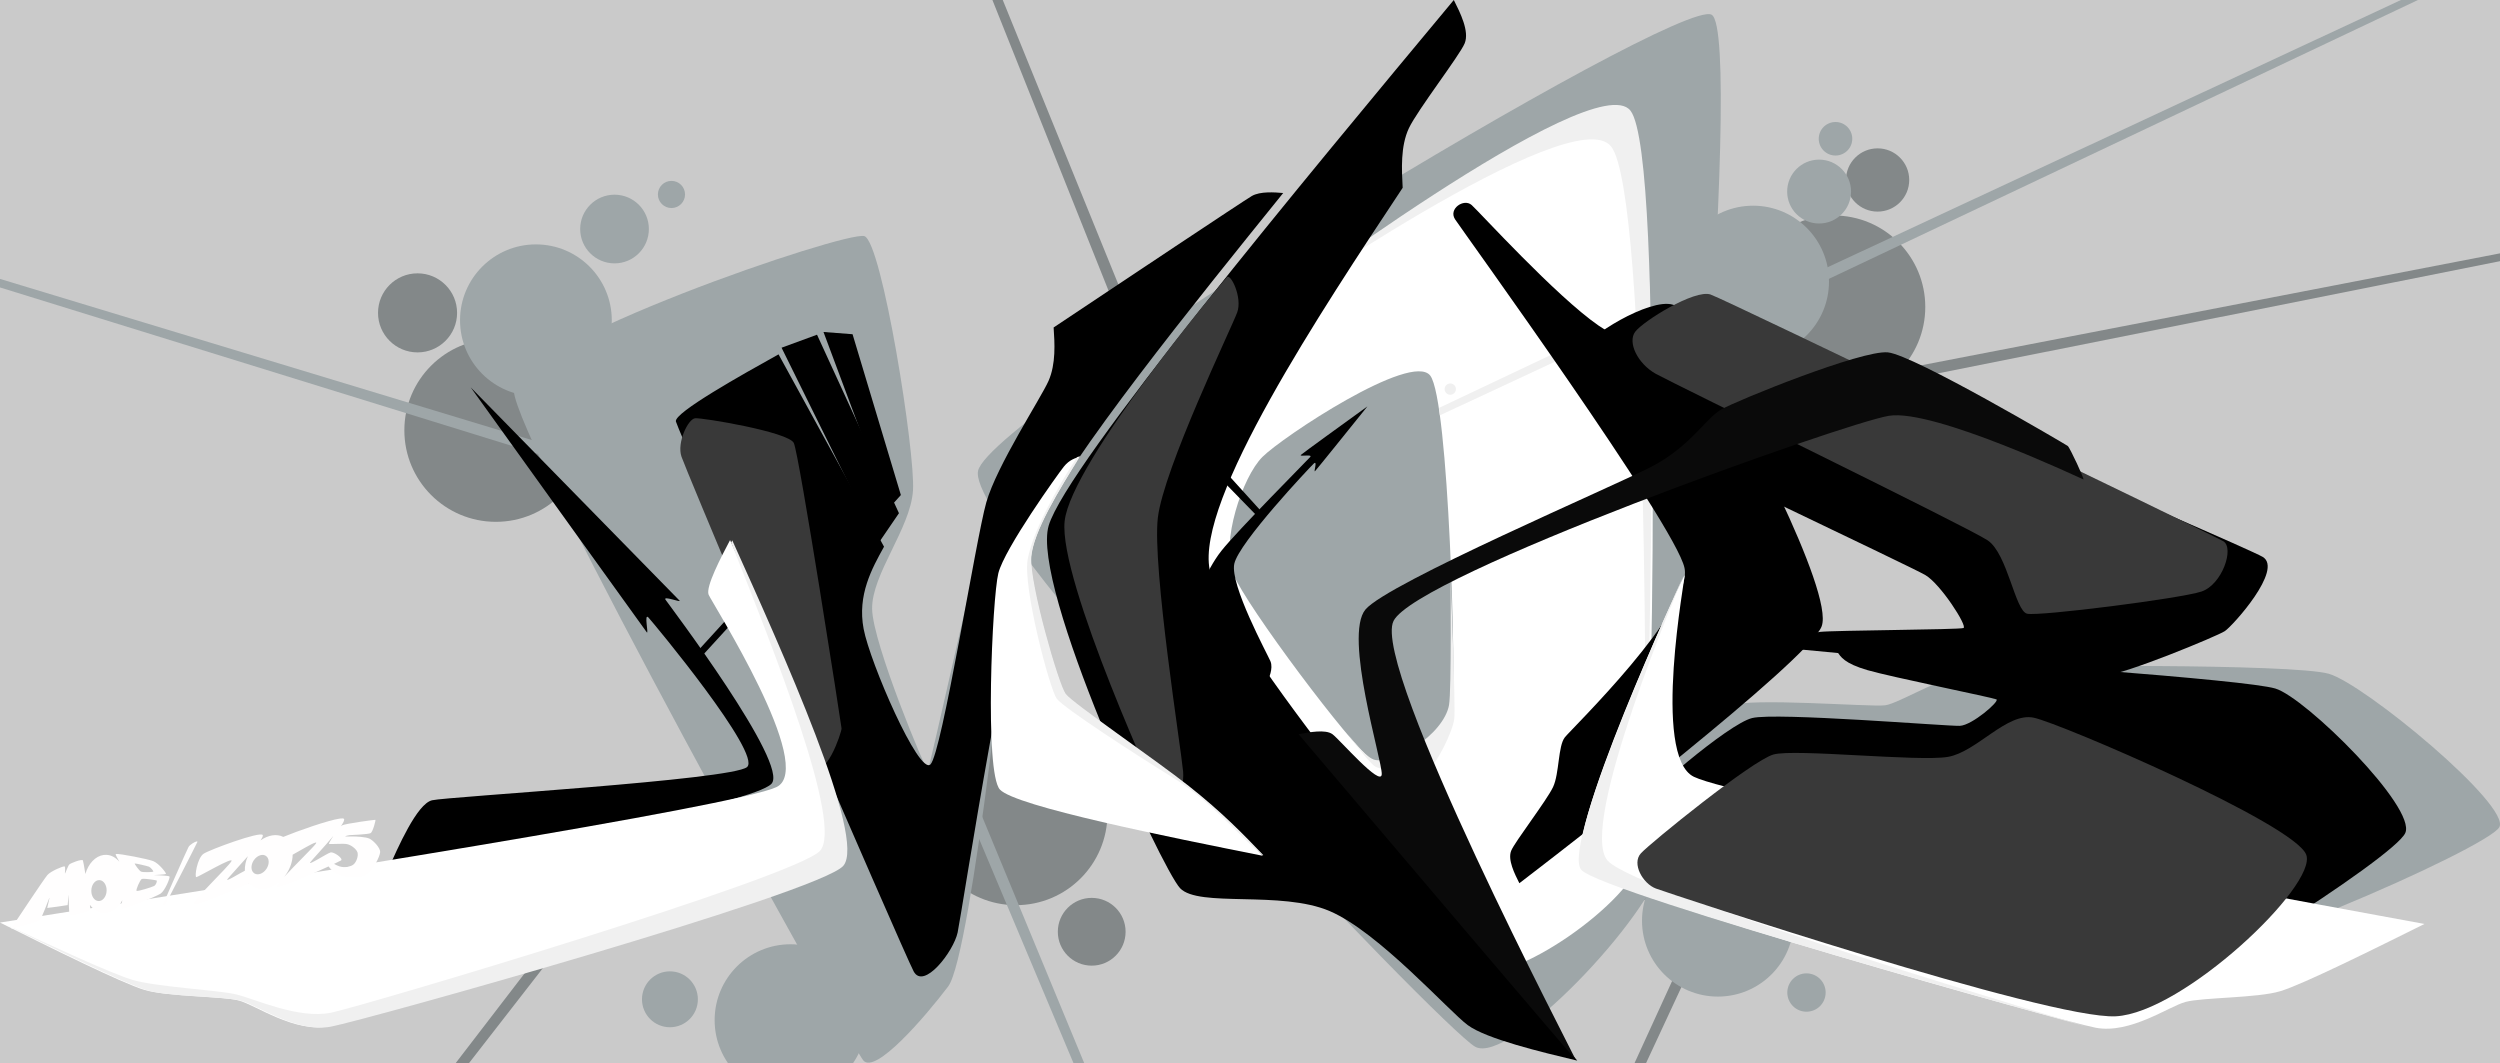
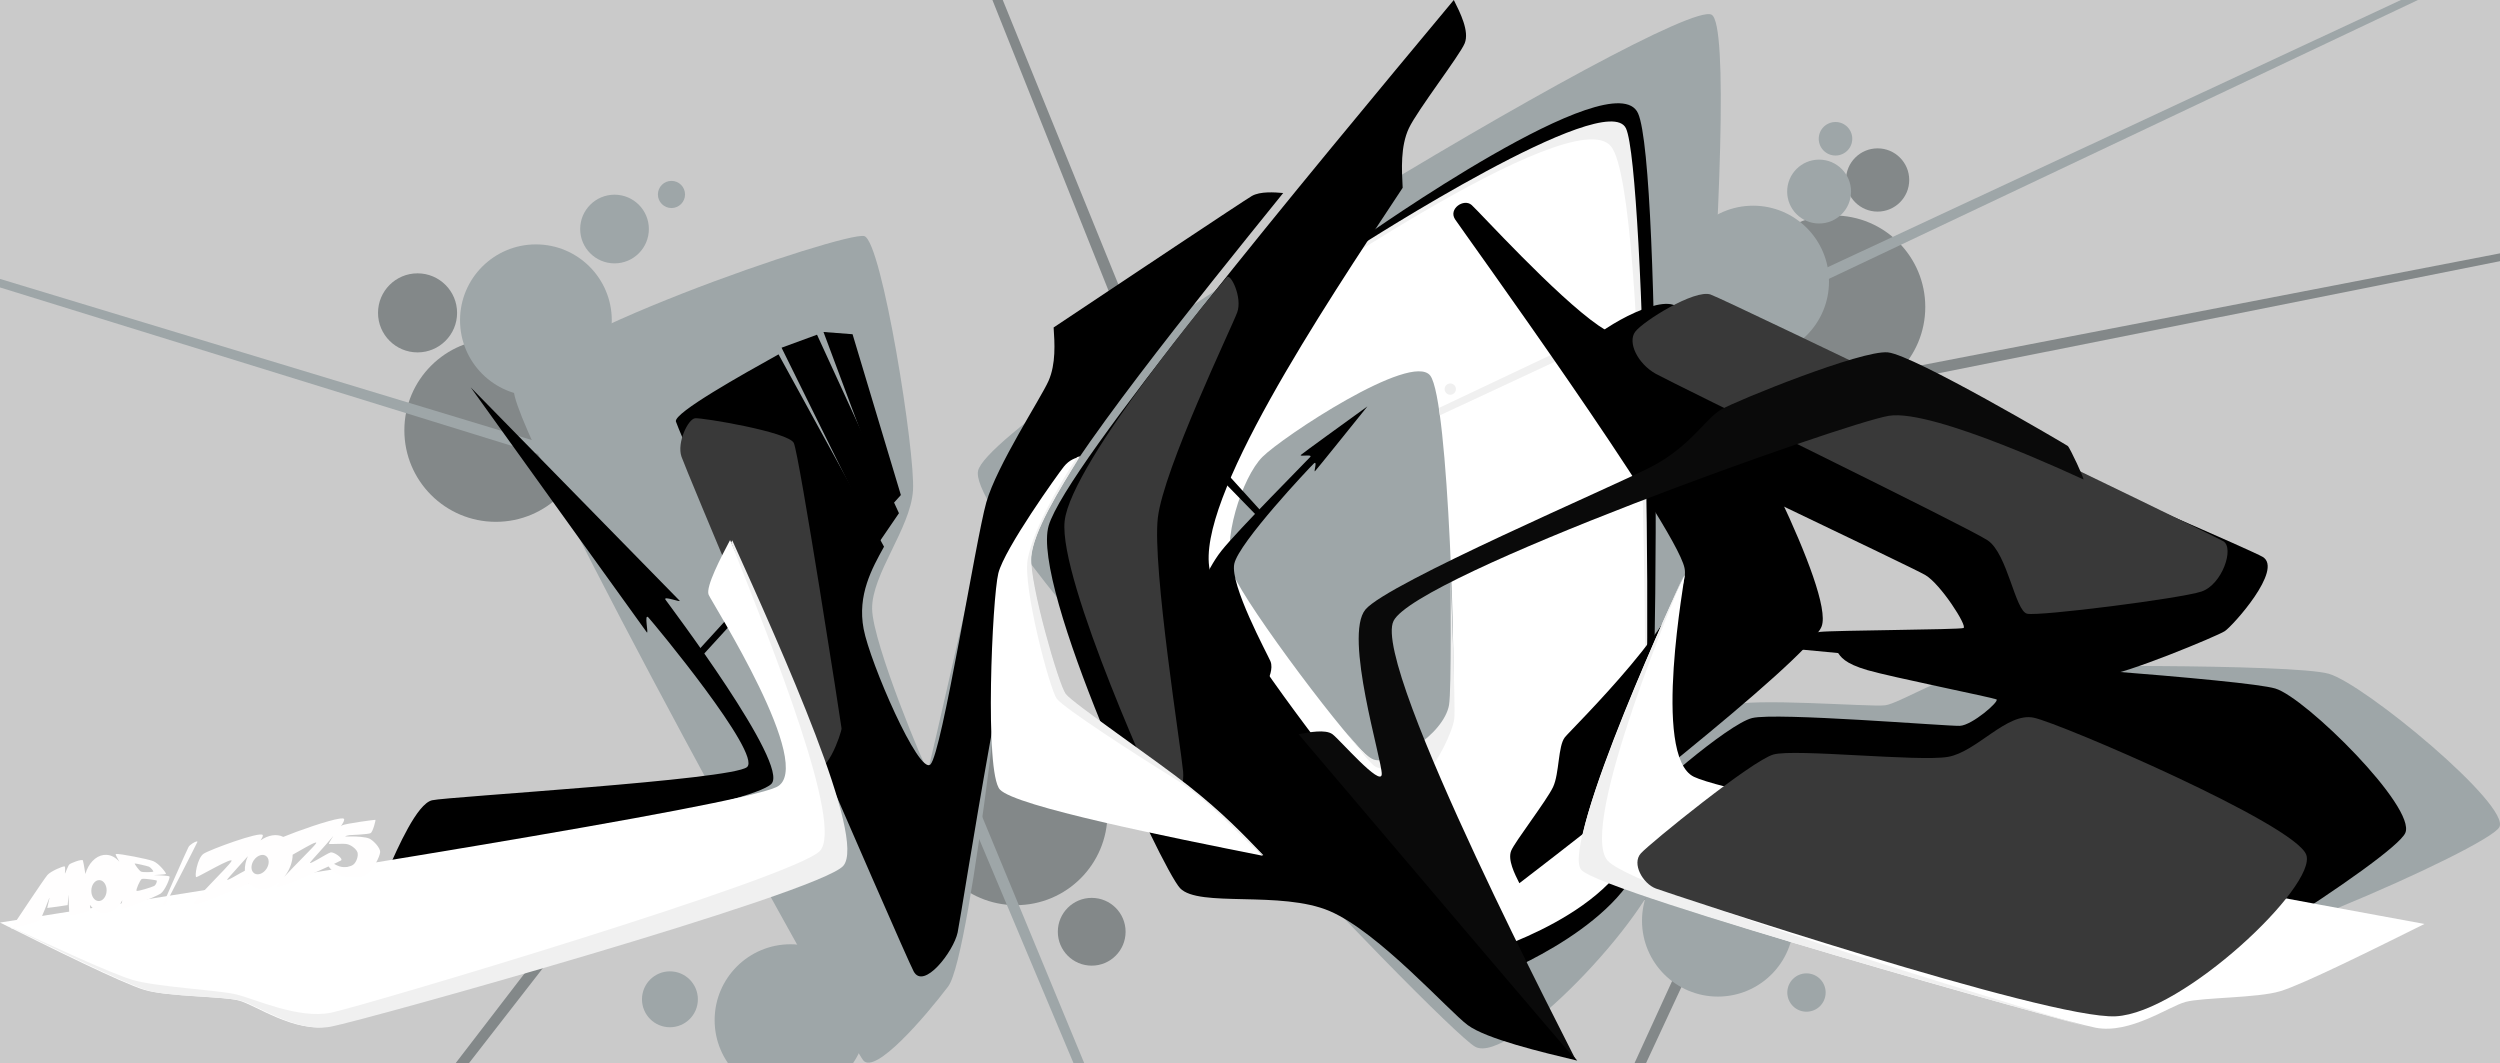
<svg xmlns="http://www.w3.org/2000/svg" width="1098.028" height="466.738" viewBox="0 0 290.52 123.491" version="1.1" id="svg1">
  <defs id="defs1">
    </defs>
  <g id="layer8" style="display:inline" transform="translate(-46.05112,-4.0053)" type="layer">
    <rect style="display:inline;fill:#cacaca;fill-opacity:1;stroke-width:0.383" id="rect58230" width="306.277" height="138.628" x="37.245" y="-3.214" />
  </g>
  <g id="U0_block" type="layer" style="display:inline">
    <path id="path46-3" style="font-variation-settings:normal;display:inline;vector-effect:none;fill:#838889;fill-opacity:1;stroke:none;stroke-width:0.265px;stroke-linecap:butt;stroke-linejoin:miter;stroke-miterlimit:4;stroke-dasharray:none;stroke-dashoffset:0;stroke-opacity:1;-inkscape-stroke:none;stop-color:#000000" d="m 175.033,-17.242 c 0.122,1.098 0.229,2.545 0.264,4.498 0.071,3.957 -0.059,9.363 -0.328,15.537 L 174.766,7.445 178.873,5.25 c 0.882,-0.471 1.867,-0.72 2.867,-0.727 3.431,0.004 6.152,2.728 6.152,6.156 -0.002,1.758 -0.753,3.429 -2.066,4.598 l -2.988,2.658 3.609,1.723 c 1.503,0.718 3.598,1.729 5.312,2.551 l 0.926,0.443 0.982,-0.293 c 1.146,-0.343 2.163,-0.602 2.832,-0.721 0.446,-0.079 0.771,-0.07 0.627,-0.084 -0.08,-0.008 0.225,0.067 0.381,0.121 0.313,0.108 0.748,0.282 1.256,0.504 1.524,0.667 3.695,1.767 5.969,2.982 2.842,1.52 5.869,3.226 8.193,4.562 0.016,0.009 2.807,1.636 3.43,1.996 0.01,0.02 0.021,0.039 0.031,0.061 0.022,0.042 0.043,0.087 0.066,0.133 0.025,0.051 0.051,0.104 0.078,0.158 0.268,0.544 0.59,1.239 0.807,1.74 l 0.391,0.906 0.889,0.432 c 4.517,2.188 8.787,4.255 11.631,5.645 l 0.051,0.025 0.053,0.021 c 2.583,1.127 4.827,2.114 6.482,2.854 0.001,4.6e-4 0.943,0.435 1.756,0.809 -0.005,0.01 -0.009,0.018 -0.014,0.027 -0.054,0.107 -0.114,0.222 -0.18,0.34 -0.496,0.888 -1.321,1.995 -2.057,2.859 -7.2e-4,8.44e-4 -1.249,1.358 -1.248,1.357 5.1e-4,-3.39e-4 -1.827,0.816 -1.828,0.816 -0.76,0.324 -1.672,0.701 -2.643,1.09 -1.618,0.648 -3.405,1.329 -4.936,1.859 l 0.861,5.166 c 5.745,0.016 11.707,0.11 15.973,0.312 1.706,0.081 3.146,0.181 4.143,0.291 0.664,0.074 1.167,0.172 1.23,0.189 0.067,0.019 0.734,0.296 1.527,0.764 1.19,0.701 2.8,1.809 4.518,3.107 4.294,3.246 9.396,7.865 11.287,10.34 0.026,0.034 0.047,0.064 0.072,0.098 -1.206,0.746 -3.324,1.92 -6.246,3.312 -2.998,1.429 -6.608,3.029 -10.379,4.586 l -8.32,3.436 8.854,1.631 c 0.703,0.13 1.402,0.259 2.133,0.395 -1.408,0.684 -2.841,1.413 -4.098,1.998 -2.316,1.078 -4.344,1.928 -5.023,2.133 -0.738,0.223 -3.02,0.474 -5.168,0.617 -1.745,0.116 -4.354,0.228 -5.742,0.6 -1.085,0.29 -2.813,1.203 -3.797,1.658 -0.983,0.456 -2.015,0.877 -2.971,1.123 -0.955,0.246 -1.806,0.309 -2.488,0.18 -0.202,-0.038 -1.561,-0.365 -3.217,-0.799 l -0.014,0.053 c -1.678,-0.464 -4.026,-1.117 -7.137,-1.99 -4.959,-1.372 -11.168,-3.143 -17.449,-4.988 -0.633,-0.184 -1.219,-0.354 -1.836,-0.535 -0.274,-0.081 -0.543,-0.163 -0.844,-0.252 -1.581,-0.464 -3.119,-0.927 -4.693,-1.396 l -2.562,-0.764 -0.748,2.566 c -0.769,2.641 -3.162,4.437 -5.912,4.438 -3.434,1.41e-4 -6.162,-2.727 -6.162,-6.152 0.002,-0.622 0.098,-1.24 0.285,-1.832 l -4.779,-2.217 c -2.41,3.814 -6.762,8.78 -10.652,12.201 l -1.543,1.357 0.926,1.834 c 0.014,0.028 0.305,0.604 0.42,0.832 -0.842,-0.234 -1.715,-0.462 -2.475,-0.709 l -1.07,-0.348 -0.994,0.527 c -0.52,0.276 -0.889,0.394 -1.115,0.453 -0.315,-0.272 -0.945,-0.812 -0.945,-0.812 -0.515,-0.469 -1.148,-1.066 -1.877,-1.768 -2.732,-2.631 -6.796,-6.742 -11.396,-11.531 l -0.246,-0.256 -0.303,-0.182 c -0.657,-0.394 -1.4,-0.807 -2.131,-1.119 -1.41,-0.603 -2.96,-0.959 -4.441,-1.176 -3.386,-0.495 -7.493,-0.377 -9.83,-0.545 -0.831,-0.06 -1.517,-0.16 -1.93,-0.27 -0.184,-0.049 -0.288,-0.094 -0.348,-0.121 -0.067,-0.109 -0.463,-0.748 -0.463,-0.748 -0.228,-0.392 -0.502,-0.889 -0.809,-1.469 -0.512,-0.965 -1.114,-2.161 -1.771,-3.518 l -0.566,-1.166 -1.266,-0.271 c -4.982,-1.072 -9.798,-2.201 -12.965,-3.156 -1.056,-0.319 -1.928,-0.62 -2.512,-0.863 -0.158,-0.066 -0.258,-0.115 -0.367,-0.168 -0.006,-0.027 -0.013,-0.053 -0.02,-0.082 -0.147,-0.684 -0.291,-1.972 -0.373,-3.49 l -5.287,-0.188 c -0.79,6.305 -1.688,12.82 -2.562,17.951 -0.525,3.079 -1.049,5.674 -1.5,7.33 -2.93e-4,0.001 -0.5,1.553 -0.5,1.553 -1.321,1.74 -3.411,4.252 -5.191,5.988 -0.557,0.543 -0.913,0.778 -1.338,1.107 l -2.008,-3.314 -2.129,4.408 c -1.029,2.131 -3.173,3.479 -5.535,3.482 -3.434,1.4e-4 -6.16,-2.727 -6.16,-6.162 5.8e-5,-3.435 2.726,-6.16 6.154,-6.16 0.183,4.7e-4 0.361,0.008 0.537,0.023 l 5,0.451 -2.441,-4.387 C 72.029,84.769 70.951,82.81 69.91,80.924 l -1.084,-1.965 -2.117,0.74 c -9.294,3.251 -24.706,7.808 -36.164,11.041 -7.639,2.155 -13.967,3.804 -14.582,3.92 -0.443,0.084 -0.961,0.088 -1.551,0.006 l -0.035,-0.006 -0.037,-0.004 C 12.919,94.5 11.137,93.755 9.555,92.996 8.632,92.553 7.488,91.944 6.447,91.666 6.07,91.565 5.597,91.489 5.258,91.441 l -0.021,-0.002 -0.021,-0.004 c -2.039,-0.251 -5.386,-0.366 -7.5,-0.617 l -0.01,-0.002 -0.01,-0.002 C -3.261,90.708 -4.094,90.561 -4.463,90.449 -5.142,90.244 -7.171,89.394 -9.486,88.316 -10.65,87.775 -11.983,87.096 -13.281,86.467 -1.496,84.602 11.324,82.577 24.062,80.48 l 1.406,-0.232 0.584,-1.301 c 0.624,-1.389 1.371,-2.956 2.061,-4.1 0.345,-0.572 0.682,-1.036 0.898,-1.275 0.017,-0.019 0.033,-0.035 0.049,-0.051 0.379,-0.036 2.262,-0.215 2.264,-0.215 6.124,-0.517 21.073,-1.543 28.904,-2.557 l 3.836,-0.498 -1.842,-3.4 C 57.087,57.364 51.877,47.562 47.762,39.432 l -0.092,-0.184 -0.121,-0.168 c -2.067,-2.875 -3.871,-5.385 -5.75,-7.998 l 1.398,-0.969 c -1.03,-2.208 -1.836,-4.059 -2.318,-5.334 -0.321,-0.85 -0.486,-1.522 -0.484,-1.51 l -0.23,-1.695 -1.641,-0.49 c -2.622,-0.782 -4.399,-3.166 -4.4,-5.9 6e-5,-3.435 2.726,-6.162 6.16,-6.162 3.421,6.1e-5 6.138,2.709 6.158,6.125 -0.004,0.049 -0.006,0.09 -0.012,0.154 l -0.42,4.561 4.166,-1.9 c 5.669,-2.585 12.634,-5.212 18.291,-7.115 2.829,-0.952 5.338,-1.724 7.168,-2.219 0.576,-0.156 0.933,-0.23 1.354,-0.326 0.264,0.722 0.563,1.549 0.91,2.957 0.677,2.746 1.387,6.402 1.988,10.025 0.601,3.624 1.095,7.234 1.361,9.902 0.177,1.779 0.231,3.236 0.205,3.623 -0.074,1.089 -0.696,2.775 -1.564,4.609 -0.814,1.72 -1.98,3.941 -2.617,5.936 -0.335,1.047 -0.588,2.202 -0.574,3.389 0.05,4.244 5.031,16.251 6.215,18.879 l 0.209,0.463 0.367,0.355 c 0.359,0.347 1.461,1.365 3.033,1.037 l 1.578,-0.328 0.438,-1.551 c 0.377,-1.338 2.726,-11.713 4.115,-17.754 l 0.014,-0.055 0.01,-0.057 c 0.93,-5.003 1.733,-9.114 2.195,-11.121 l 0.344,5.1 c 0.064,0.953 0.253,2.121 0.486,3.303 0.429,2.168 2.622,11.335 4.031,13.193 0.71,0.936 3.518,2.937 4.559,3.697 l 7.537,5.504 -3.51,-8.646 C 106.309,55.811 104.488,50.737 103.396,46.656 l -0.145,-0.539 -0.348,-0.436 c -1.055,-1.318 -2.017,-2.556 -2.922,-3.752 l -4.465,-5.895 0.094,-0.299 -0.535,-0.99 c -0.352,-0.651 -0.576,-1.172 -0.689,-1.504 0.168,-0.212 0.406,-0.49 0.768,-0.85 0.815,-0.811 2.053,-1.885 3.564,-3.098 l 0.391,-0.314 0.25,-0.436 c 0.94,-1.636 2.485,-4.252 2.922,-5.244 0.894,-2.029 0.916,-4.154 0.848,-5.883 4.495,-2.996 10.304,-6.865 14.906,-9.918 -1.17,1.465 -2.22,2.752 -3.402,4.25 l 3.537,3.867 c 0.846,-0.553 1.668,-1.092 2.523,-1.645 l 0.365,-0.236 0.27,-0.338 c 6.056,-7.599 12.563,-15.508 18.805,-23.047 -0.296,0.48 -0.618,0.984 -0.805,1.381 -1.049,2.231 -1.099,4.723 -1.043,6.6 l 0.135,4.527 3.885,-2.326 C 156.507,-7.974 169.94,-15.308 175.033,-17.242 Z m 4.797,48.504 3.102,6.701 c 1.639,3.543 3.095,7.101 3.789,9.547 0.231,0.815 0.374,1.505 0.426,1.959 0.022,0.19 0.021,0.305 0.019,0.389 -0.021,0.039 0.02,-0.042 -0.043,0.047 l -0.541,0.762 -0.051,-0.006 -0.924,0.943 c -1.531,1.562 -3.903,3.707 -6.654,6.064 l -6.24,5.348 8.189,-0.686 c 1.556,-0.13 4.297,-0.104 7.01,-0.016 1.943,0.063 8.353,0.399 9.518,0.244 1.469,-0.195 4.857,-1.958 6.197,-2.555 l 7.418,-3.301 -7.936,-1.721 c -2.122,-0.46 -3.531,-0.801 -5.02,-1.154 3.012,-0.05 6.392,-0.101 7.697,-0.176 0.109,-0.006 0.847,-0.031 1.367,-0.236 0.816,-0.322 1.313,-0.951 1.549,-1.57 0.459,-1.204 -0.084,-2.34 -0.191,-2.584 -0.703,-1.605 -3.273,-5.523 -5.453,-6.781 -1.175,-0.678 -11.728,-5.707 -16.568,-8.027 z m 36.359,0.148 c 0.007,0.013 0.017,0.027 0.025,0.043 0.01,0.018 0.018,0.036 0.029,0.057 -0.059,-0.081 -0.071,-0.13 -0.055,-0.1 z m -28.256,61.467 c 0.021,2e-6 0.043,0.002 0.066,0.006 0.028,0.005 0.029,0.005 0.057,0.014 0.017,0.005 0.032,0.011 0.047,0.018 0.014,0.006 0.028,0.012 0.041,0.02 0.011,0.006 0.021,0.012 0.031,0.02 0.009,0.006 0.019,0.012 0.027,0.02 0.008,0.006 0.016,0.015 0.023,0.021 0.066,0.062 0.116,0.153 0.131,0.252 0.003,0.021 0.004,0.04 0.004,0.059 -2e-5,0.134 -0.011,0.165 -0.098,0.271 -0.006,0.008 -0.013,0.016 -0.019,0.023 -0.008,0.008 -0.015,0.016 -0.023,0.023 -0.009,0.008 -0.019,0.016 -0.029,0.023 -0.011,0.008 -0.023,0.016 -0.035,0.023 -0.014,0.008 -0.028,0.016 -0.043,0.023 -0.017,0.008 -0.035,0.016 -0.053,0.021 -0.03,0.009 -0.03,0.009 -0.061,0.014 -0.023,0.004 -0.046,0.006 -0.066,0.006 -0.018,2e-6 -0.038,-8.89e-4 -0.059,-0.004 -0.028,-0.004 -0.029,-0.006 -0.057,-0.014 -0.025,-0.007 -0.025,-0.006 -0.049,-0.016 -0.014,-0.006 -0.028,-0.013 -0.041,-0.02 -0.012,-0.006 -0.022,-0.012 -0.033,-0.02 -0.01,-0.006 -0.018,-0.014 -0.027,-0.021 -0.008,-0.006 -0.016,-0.013 -0.023,-0.02 -0.068,-0.062 -0.119,-0.151 -0.135,-0.25 -0.004,-0.023 -0.006,-0.046 -0.006,-0.066 -1e-5,-0.02 0.002,-0.042 0.006,-0.064 0.005,-0.031 0.004,-0.032 0.014,-0.062 0.006,-0.018 0.014,-0.036 0.021,-0.053 0.007,-0.015 0.015,-0.029 0.023,-0.043 0.007,-0.012 0.015,-0.024 0.023,-0.035 0.008,-0.01 0.015,-0.02 0.023,-0.029 0.008,-0.008 0.015,-0.016 0.023,-0.023 0.007,-0.007 0.015,-0.013 0.023,-0.02 0.107,-0.087 0.138,-0.098 0.271,-0.098 z M 55.857,93.5 c 0.359,6e-6 0.592,0.233 0.592,0.592 -7e-6,0.359 -0.233,0.592 -0.592,0.592 -0.359,-5e-6 -0.592,-0.233 -0.592,-0.592 6e-6,-0.359 0.233,-0.592 0.592,-0.592 z m 164.699,0.961 c 0.161,0.011 0.166,0.069 0.178,0.098 -0.087,-0.026 -0.173,-0.052 -0.273,-0.082 0.025,-8.12e-4 0.075,-0.017 0.096,-0.016 z" transform="translate(21.5325,22.46062)" />
    <path style="font-variation-settings:normal;display:inline;vector-effect:none;fill:#838889;fill-opacity:1;stroke:none;stroke-width:0.265px;stroke-linecap:butt;stroke-linejoin:miter;stroke-miterlimit:4;stroke-dasharray:none;stroke-dashoffset:0;stroke-opacity:1;-inkscape-stroke:none;stop-color:#000000" d="m 67.777,105.429 -1.877,1.256 -122.978,160.105 0.132,0.068 125.117,-160.893 z" id="path58-8-1-5" />
    <path style="font-variation-settings:normal;display:inline;vector-effect:none;fill:#838889;fill-opacity:1;stroke:none;stroke-width:0.265px;stroke-linecap:butt;stroke-linejoin:miter;stroke-miterlimit:4;stroke-dasharray:none;stroke-dashoffset:0;stroke-opacity:1;-inkscape-stroke:none;stop-color:#000000" d="m 213.134,45.06 2.239,0.291 L 413.352,5.831 413.296,5.693 213.189,44.398 Z" id="path58-8-1-5-7" />
    <path style="font-variation-settings:normal;display:inline;vector-effect:none;fill:#838889;fill-opacity:1;stroke:none;stroke-width:0.265px;stroke-linecap:butt;stroke-linejoin:miter;stroke-miterlimit:4;stroke-dasharray:none;stroke-dashoffset:0;stroke-opacity:1;-inkscape-stroke:none;stop-color:#000000" d="m 200.846,101.474 -1.548,1.644 -84.062,183.55 0.144,0.036 85.97,-184.797 z" id="path58-8-1-5-7-0" />
    <path style="font-variation-settings:normal;display:inline;vector-effect:none;fill:#838889;fill-opacity:1;stroke:none;stroke-width:0.265px;stroke-linecap:butt;stroke-linejoin:miter;stroke-miterlimit:4;stroke-dasharray:none;stroke-dashoffset:0;stroke-opacity:1;-inkscape-stroke:none;stop-color:#000000" d="m 131.346,38.378 -0.135,-2.254 -76.011,-187.028 -0.125,0.08 75.611,189.272 z" id="path58-8-1-5-7-0-8" />
    <circle style="fill:#838889;fill-opacity:1;stroke-width:0.265;stroke-dasharray:0.794, 0.794" id="path54" cx="57.622" cy="50.009" r="10.632" />
    <circle style="display:inline;fill:#838889;fill-opacity:1;stroke-width:0.265;stroke-dasharray:0.794, 0.794" id="path54-0" cx="213.101" cy="35.672" r="10.632" />
    <circle style="display:inline;fill:#838889;fill-opacity:1;stroke-width:0.265;stroke-dasharray:0.794, 0.794" id="path54-0-9" cx="118.062" cy="94.556" r="10.632" />
    <circle style="display:inline;fill:#838889;fill-opacity:1;stroke-width:0.098;stroke-dasharray:0.294, 0.294" id="path54-0-9-8" cx="126.865" cy="108.278" r="3.938" />
    <circle style="display:inline;fill:#838889;fill-opacity:1;stroke-width:0.091;stroke-dasharray:0.274, 0.274" id="path54-0-2" cx="218.192" cy="20.915" r="3.675" />
    <circle style="display:inline;fill:#838889;fill-opacity:1;stroke-width:0.114;stroke-dasharray:0.343, 0.343" id="path54-1" cx="48.523" cy="36.358" r="4.594" />
  </g>
  <g id="U1_block" type="layer" transform="translate(-46.05112,-4.0053)" style="display:inline">
    <path style="font-variation-settings:normal;opacity:1;vector-effect:none;fill:#9ea6a8;fill-opacity:1;stroke:none;stroke-width:0.265px;stroke-linecap:butt;stroke-linejoin:miter;stroke-miterlimit:4;stroke-dasharray:none;stroke-dashoffset:0;stroke-opacity:1;-inkscape-stroke:none;stop-color:#000000;stop-opacity:1" d="m 149.898,126.861 c -1.379,-1.665 -40.66,-72.382 -40.609,-77.86 0.051,-5.477 38.697,-18.611 40.74,-17.925 2.043,0.686 5.943,25.197 5.645,29.581 -0.297,4.384 -4.796,9.702 -4.749,13.722 0.047,4.02 6.31,18.946 6.474,18.81 0.163,-0.136 6.516,-28.798 7.271,-30.902 0.755,-2.105 2.82,1.886 2.672,5.072 -0.147,3.186 -4.813,47.268 -7.586,50.919 -2.773,3.651 -8.479,10.247 -9.859,8.582 z" id="path46" transform="translate(-3.526875,0.3712495)" />
    <path style="font-variation-settings:normal;opacity:1;vector-effect:none;fill:#9ea6a8;fill-opacity:1;stroke:none;stroke-width:0.265px;stroke-linecap:butt;stroke-linejoin:miter;stroke-miterlimit:4;stroke-dasharray:none;stroke-dashoffset:0;stroke-opacity:1;-inkscape-stroke:none;stop-color:#000000;stop-opacity:1" d="m 159.711,58.713 c 1.55,-6.775 81.379,-55.183 85.247,-52.995 3.868,2.188 -3.941,91.238 -5.504,98.072 -1.564,6.835 -18.053,24.074 -21.984,21.85 -3.931,-2.224 -59.308,-60.153 -57.758,-66.927 z" id="path47" />
    <path style="font-variation-settings:normal;opacity:1;vector-effect:none;fill:#9ea6a8;fill-opacity:1;stroke:none;stroke-width:0.265px;stroke-linecap:butt;stroke-linejoin:miter;stroke-miterlimit:4;stroke-dasharray:none;stroke-dashoffset:0;stroke-opacity:1;-inkscape-stroke:none;stop-color:#000000;stop-opacity:1" d="m 246.933,86.029 c -2.41,1.009 -18.815,15.236 -16.52,16.957 2.295,1.721 52.574,14.53 62.288,14.278 9.714,-0.252 42.317,-14.654 43.782,-17.119 1.465,-2.465 -15.696,-16.696 -19.832,-17.85 -4.136,-1.154 -35.59,-1.022 -39.968,-0.58 -4.378,0.443 -9.858,4.026 -11.557,4.251 -1.699,0.226 -15.783,-0.947 -18.193,0.062 z" id="path49" />
    <circle style="fill:#9ea6a8;fill-opacity:1;stroke-width:0.169;stroke-dasharray:0.506, 0.506" id="path57" cx="108.328" cy="41.223" r="8.817" />
    <circle style="display:inline;fill:#9ea6a8;fill-opacity:1;stroke-width:0.169;stroke-dasharray:0.506, 0.506" id="path57-7" cx="249.777" cy="36.725" r="8.817" />
    <circle style="display:inline;fill:#9ea6a8;fill-opacity:1;stroke-width:0.169;stroke-dasharray:0.506, 0.506" id="path57-7-7" cx="245.683" cy="111" r="8.817" />
    <circle style="display:inline;fill:#9ea6a8;fill-opacity:1;stroke-width:0.043;stroke-dasharray:0.128, 0.128" id="path57-7-7-0" cx="255.978" cy="119.346" r="2.228" />
    <circle style="display:inline;fill:#9ea6a8;fill-opacity:1;stroke-width:0.071;stroke-dasharray:0.213, 0.213" id="path57-7-9" cx="257.446" cy="26.266" r="3.712" />
    <circle style="display:inline;fill:#9ea6a8;fill-opacity:1;stroke-width:0.037;stroke-dasharray:0.112, 0.112" id="path57-7-9-5" cx="259.351" cy="20.131" r="1.949" />
    <circle style="display:inline;fill:#9ea6a8;fill-opacity:1;stroke-width:0.169;stroke-dasharray:0.506, 0.506" id="path57-3" cx="137.914" cy="122.554" r="8.817" />
    <circle style="display:inline;fill:#9ea6a8;fill-opacity:1;stroke-width:0.062;stroke-dasharray:0.186, 0.186" id="path57-3-1" cx="123.902" cy="120.132" r="3.248" />
    <circle style="display:inline;fill:#9ea6a8;fill-opacity:1;stroke-width:0.076;stroke-dasharray:0.229, 0.229" id="path57-4" cx="117.464" cy="30.62" r="3.991" />
    <circle style="display:inline;fill:#9ea6a8;fill-opacity:1;stroke-width:0.03;stroke-dasharray:0.091, 0.091" id="path57-4-6" cx="124.081" cy="26.603" r="1.578" />
    <path style="font-variation-settings:normal;opacity:1;vector-effect:none;fill:#9ea6a8;fill-opacity:1;stroke:none;stroke-width:0.265px;stroke-linecap:butt;stroke-linejoin:miter;stroke-miterlimit:4;stroke-dasharray:none;stroke-dashoffset:0;stroke-opacity:1;-inkscape-stroke:none;stop-color:#000000;stop-opacity:1" d="m 112.467,57.296 -1.838,-1.313 -193.21,-58.54 -0.016,0.148 194.703,60.263 z" id="path58" />
    <path style="font-variation-settings:normal;display:inline;vector-effect:none;fill:#9ea6a8;fill-opacity:1;stroke:none;stroke-width:0.265px;stroke-linecap:butt;stroke-linejoin:miter;stroke-miterlimit:4;stroke-dasharray:none;stroke-dashoffset:0;stroke-opacity:1;-inkscape-stroke:none;stop-color:#000000" d="m 246.67,41.247 2.243,-0.261 182.473,-86.376 -0.087,-0.12 -184.736,86.102 z" id="path58-8" />
    <path style="font-variation-settings:normal;display:inline;vector-effect:none;fill:#9ea6a8;fill-opacity:1;stroke:none;stroke-width:0.265px;stroke-linecap:butt;stroke-linejoin:miter;stroke-miterlimit:4;stroke-dasharray:none;stroke-dashoffset:0;stroke-opacity:1;-inkscape-stroke:none;stop-color:#000000" d="m 157.64,94.422 0.163,2.252 78.326,186.07 0.124,-0.082 -77.953,-188.319 z" id="path58-8-1" />
  </g>
  <g id="O_block" style="display:inline" type="layer" transform="translate(-46.05112,-4.0053)">
    <path id="path16" style="font-variation-settings:normal;opacity:1;vector-effect:none;fill:#ffffff;fill-opacity:1;stroke:none;stroke-width:0.265px;stroke-linecap:butt;stroke-linejoin:miter;stroke-miterlimit:4;stroke-dasharray:none;stroke-dashoffset:0;stroke-opacity:1;-inkscape-stroke:none;stop-color:#000000;stop-opacity:1" d="m 110.204,33.552 c -1.986,-2.545 -19.681,10.428 -21.179,11.779 -1.499,1.351 -5.44,7.719 -3.904,11.454 1.536,3.734 15.571,21.904 17.02,22.934 1.449,1.029 8.366,-3.566 8.848,-6.233 0.482,-2.667 1.201,-37.388 -0.785,-39.932 z M 99.422,47.486 c 1.019,1.313 1.42,16.705 1.206,18.123 -0.214,1.418 -3.311,3.504 -4.401,2.761 -1.09,-0.743 -6.818,-8.37 -7.514,-10.096 -0.696,-1.727 0.503,-5.275 1.582,-6.36 1.079,-1.085 8.108,-5.741 9.127,-4.428 z" transform="matrix(2.13755,0,0,2.13755,-0.2658741,-53.85453)" />
    <path style="font-variation-settings:normal;opacity:1;vector-effect:none;fill:#f0f0f0;fill-opacity:1;stroke:none;stroke-width:0.265px;stroke-linecap:butt;stroke-linejoin:miter;stroke-miterlimit:4;stroke-dasharray:none;stroke-dashoffset:0;stroke-opacity:1;-inkscape-stroke:none;stop-color:#000000;stop-opacity:1" d="m 192.869,40.484 c -0.012,0.022 35.96,-25.102 40.409,-19.455 4.449,5.647 3.975,75.822 3.987,75.8 0.012,-0.022 2.47,-74.62 -1.744,-79.969 -4.214,-5.348 -42.64,23.602 -42.652,23.624 z" id="path4" />
    <path style="font-variation-settings:normal;display:inline;vector-effect:none;fill:#f0f0f0;fill-opacity:1;stroke:none;stroke-width:0.265px;stroke-linecap:butt;stroke-linejoin:miter;stroke-miterlimit:4;stroke-dasharray:none;stroke-dashoffset:0;stroke-opacity:1;-inkscape-stroke:none;stop-color:#000000" d="m 202.726,89.398 c 0.965,1.182 2.257,2.765 3.164,2.985 0.907,0.22 2.837,-0.339 4.765,-1.588 1.928,-1.25 3.549,-3.101 3.851,-4.778 0.302,-1.676 0.172,-14.877 0.177,-14.865 0.005,0.013 0.593,14.904 0.437,16.414 -0.155,1.51 -2.153,5.586 -3.291,6.188 -1.138,0.602 -5.215,-0.217 -5.859,-0.574 -0.644,-0.357 -2.242,-2.462 -3.244,-3.783 z" id="path51-1" transform="translate(-0.06686093,-0.07346008)" />
    <path style="font-variation-settings:normal;opacity:1;vector-effect:none;fill:#f0f0f0;fill-opacity:1;stroke:none;stroke-width:0.265px;stroke-linecap:butt;stroke-linejoin:miter;stroke-miterlimit:4;stroke-dasharray:none;stroke-dashoffset:0;stroke-opacity:1;-inkscape-stroke:none;stop-color:#000000;stop-opacity:1" d="m 213.276,51.409 22.113,-10.465 0.093,1.021 L 213.376,52.268 Z" id="path52" />
    <circle style="fill:#f0f0f0;fill-opacity:1;stroke-width:0.171;stroke-dasharray:0.512, 0.512" id="path53" cx="214.585" cy="49.223" r="0.656" />
  </g>
  <g id="M1_block" style="display:inline" type="layer" transform="translate(-46.05112,-4.0053)">
    <path style="font-variation-settings:normal;opacity:1;vector-effect:none;fill:#000000;fill-opacity:1;stroke:none;stroke-width:0.265px;stroke-linecap:butt;stroke-linejoin:miter;stroke-miterlimit:4;stroke-dasharray:none;stroke-dashoffset:0;stroke-opacity:1;-inkscape-stroke:none;stop-color:#000000;stop-opacity:1" d="m 46.25,43.372 c 0.124,0.555 14.45,33.707 15.09,34.902 0.639,1.195 2.534,-1.257 2.792,-2.472 0.258,-1.215 3.412,-21.817 5.163,-25.862 1.751,-4.045 9.984,-14.238 15.497,-21.063 -0.525,-0.044 -1.459,-0.122 -1.996,0.193 -0.537,0.315 -8.242,5.451 -12.573,8.339 0.066,0.984 0.154,2.31 -0.324,3.394 -0.478,1.084 -3.284,5.371 -3.949,7.709 -0.665,2.339 -2.819,15.951 -3.547,16.631 -0.728,0.679 -3.832,-6.451 -4.238,-8.605 -0.406,-2.154 0.529,-3.837 1.295,-5.215 -2.231,-4.069 -4.463,-8.138 -6.694,-12.207 -2.275,1.269 -6.639,3.702 -6.515,4.257 z" id="path11" transform="matrix(1.831129,0,0,1.831129,39.90334,-26.44234)" />
    <path style="font-variation-settings:normal;opacity:1;vector-effect:none;fill:#000000;fill-opacity:1;stroke:none;stroke-width:0.484px;stroke-linecap:butt;stroke-linejoin:miter;stroke-miterlimit:4;stroke-dasharray:none;stroke-dashoffset:0;stroke-opacity:1;-inkscape-stroke:none;stop-color:#000000;stop-opacity:1" d="m 136.875,44.412 11.235,22.755 2.407,-3.524 -9.522,-20.743 z" id="path22" />
    <path style="font-variation-settings:normal;vector-effect:none;fill:#000000;fill-opacity:1;stroke:none;stroke-width:0.484px;stroke-linecap:butt;stroke-linejoin:miter;stroke-miterlimit:4;stroke-dasharray:none;stroke-dashoffset:0;stroke-opacity:1;-inkscape-stroke:none;stop-color:#000000" d="m 141.748,42.585 7.634,20.455 1.357,-1.507 -5.614,-18.689 z" id="path22-2" />
  </g>
  <g id="M3_block" style="display:inline" type="layer" transform="translate(-46.05112,-4.0053)">
    <path style="font-variation-settings:normal;opacity:1;vector-effect:none;fill:#000000;fill-opacity:1;stroke:none;stroke-width:0.265px;stroke-linecap:butt;stroke-linejoin:miter;stroke-miterlimit:4;stroke-dasharray:none;stroke-dashoffset:0;stroke-opacity:1;-inkscape-stroke:none;stop-color:#000000;stop-opacity:1" d="M 75.329,37.455 C 68.472,50.524 57.491,71.457 57.173,75.453 c -0.318,3.996 11.557,19.783 12.971,20.756 1.414,0.973 6.286,-1.214 9.593,-0.566 3.307,0.648 8.719,4.626 10.073,5.239 1.354,0.613 4.943,0.697 7.274,0.751 C 86.158,93.131 69.545,80.205 67.753,76.061 65.96,71.918 71.203,58.568 74.651,49.788 74.347,48.668 73.958,47.238 74.245,46.007 c 0.286,-1.231 2.192,-5.202 2.335,-6.01 0.143,-0.808 -0.684,-1.837 -1.251,-2.542 z" id="path2" transform="matrix(1.790544,0.3833877,-0.3833877,1.790544,94.47503,-91.93924)" />
    <path style="font-variation-settings:normal;opacity:1;vector-effect:none;fill:#000000;fill-opacity:1;stroke:none;stroke-width:0.265px;stroke-linecap:butt;stroke-linejoin:miter;stroke-miterlimit:4;stroke-dasharray:none;stroke-dashoffset:0;stroke-opacity:1;-inkscape-stroke:none;stop-color:#000000;stop-opacity:1" d="m 27.937,71.93 c 0.681,-1.547 1.887,-4.288 2.838,-4.515 0.952,-0.228 19.012,-1.286 19.99,-2.106 0.977,-0.82 -5.952,-9.168 -6.257,-9.493 -0.305,-0.325 0.04,1.126 -0.106,0.937 -0.146,-0.189 -7.398,-10.285 -11.174,-15.544 4.475,4.566 13.113,13.382 13.254,13.534 0.14,0.152 -1.081,-0.338 -0.888,-0.054 0.193,0.284 7.909,10.483 6.716,11.687 -1.193,1.204 -15.418,3.873 -24.372,5.553 z" id="path23" transform="matrix(1.831129,0,0,1.831129,39.90334,-26.44234)" />
    <path style="font-variation-settings:normal;opacity:1;vector-effect:none;fill:#000000;fill-opacity:1;stroke:none;stroke-width:0.484px;stroke-linecap:butt;stroke-linejoin:miter;stroke-miterlimit:4;stroke-dasharray:none;stroke-dashoffset:0;stroke-opacity:1;-inkscape-stroke:none;stop-color:#000000;stop-opacity:1" d="m 127.174,79.607 6.203,-6.798 0.34,0.765 -6.288,6.883 z" id="path24" />
    <path style="font-variation-settings:normal;display:inline;vector-effect:none;fill:#000000;fill-opacity:1;stroke:none;stroke-width:0.265px;stroke-linecap:butt;stroke-linejoin:miter;stroke-miterlimit:4;stroke-dasharray:none;stroke-dashoffset:0;stroke-opacity:1;-inkscape-stroke:none;stop-color:#000000" d="m 193.422,82.974 c 0.007,-0.015 0.635,-1.264 0.26,-2.137 -0.375,-0.873 -4.716,-8.854 -4.197,-11.311 0.519,-2.457 8.736,-11.172 9.233,-11.645 0.497,-0.473 -0.07,1.107 0.16,0.865 0.229,-0.242 3.958,-4.878 6.079,-7.516 -2.736,1.979 -7.427,5.371 -7.723,5.632 -0.295,0.261 1.394,-0.12 1.075,0.249 -0.318,0.369 -8.443,8.535 -10.323,10.906 -1.88,2.371 -3.256,6.321 -3.188,6.461 0.068,0.141 8.443,8.338 8.531,8.423 0.087,0.085 0.087,0.085 0.095,0.071 z" id="path59" />
    <path style="font-variation-settings:normal;opacity:1;vector-effect:none;fill:#000000;fill-opacity:1;stroke:none;stroke-width:0.265px;stroke-linecap:butt;stroke-linejoin:miter;stroke-miterlimit:4;stroke-dasharray:none;stroke-dashoffset:0;stroke-opacity:1;-inkscape-stroke:none;stop-color:#000000;stop-opacity:1" d="m 192.534,64.383 v 0 l -5.119,-5.25 h 1.313 l 3.806,4.2 z" id="path60" />
+     <path style="font-variation-settings:normal;opacity:1;vector-effect:none;fill:#000000;fill-opacity:1;stroke:none;stroke-width:0.265px;stroke-linecap:butt;stroke-linejoin:miter;stroke-miterlimit:4;stroke-dasharray:none;stroke-dashoffset:0;stroke-opacity:1;-inkscape-stroke:none;stop-color:#000000;stop-opacity:1" d="m 204.301,31.723 c 0.358,-0.26 29.338,-20.755 32.107,-14.546 2.769,6.209 2.415,76.039 0.847,85.011 -1.568,8.972 -16.914,15.074 -17.123,15.124 -0.209,0.05 -2.225,-2.344 -2.037,-2.429 0.187,-0.085 16.7,-4.842 18.499,-14.565 1.799,-9.723 0.648,-76.563 -1.589,-81.39 -2.238,-4.827 -30.841,13.589 -31.172,13.795 -0.331,0.206 0.11,-0.739 0.468,-0.998 z" id="path5" />
  </g>
  <g id="M4_block" style="display:inline" type="layer" transform="translate(-46.05112,-4.0053)">
    <path style="font-variation-settings:normal;opacity:1;vector-effect:none;fill:#393939;fill-opacity:1;stroke:none;stroke-width:0.265px;stroke-linecap:butt;stroke-linejoin:miter;stroke-miterlimit:4;stroke-dasharray:none;stroke-dashoffset:0;stroke-opacity:1;-inkscape-stroke:none;stop-color:#000000;stop-opacity:1" d="m 189.288,38.045 c -0.445,0.438 -18.102,21.528 -18.859,28.346 -0.757,6.817 11.056,32.616 11.673,33.677 0.617,1.061 2.296,-2.14 2.094,-4.557 -0.202,-2.418 -3.606,-23.803 -2.939,-29.494 0.667,-5.691 8.596,-22.149 9.223,-23.868 0.627,-1.72 -0.747,-4.541 -1.192,-4.103 z" id="path43" transform="translate(-0.6562835,-1.837594)" />
    <path style="font-variation-settings:normal;opacity:1;vector-effect:none;fill:#393939;fill-opacity:1;stroke:none;stroke-width:0.265px;stroke-linecap:butt;stroke-linejoin:miter;stroke-miterlimit:4;stroke-dasharray:none;stroke-dashoffset:0;stroke-opacity:1;-inkscape-stroke:none;stop-color:#000000;stop-opacity:1" d="m 125.245,57.077 c 0.562,1.611 13.772,33.151 15.189,35.581 1.417,2.43 3.441,-3.588 3.412,-4.006 -0.029,-0.418 -4.925,-31.88 -5.548,-33.169 -0.623,-1.288 -10.641,-2.953 -11.467,-2.872 -0.825,0.081 -2.147,2.854 -1.585,4.465 z" id="path44" />
  </g>
  <g id="M2_block" style="display:inline" type="layer" transform="translate(-46.05112,-4.0053)">
    <path style="font-variation-settings:normal;opacity:1;vector-effect:none;fill:#ffffff;fill-opacity:1;stroke:none;stroke-width:0.265px;stroke-linecap:butt;stroke-linejoin:miter;stroke-miterlimit:4;stroke-dasharray:none;stroke-dashoffset:0;stroke-opacity:1;-inkscape-stroke:none;stop-color:#000000;stop-opacity:1" d="M 26.016,101.083 C 36.441,86.626 53.655,62.754 54.612,60.047 55.569,57.34 43.407,54.709 42.912,54.502 c -0.495,-0.206 -1.144,-2.269 -1.502,-3.407 7.28,2.72 19.45,7.268 19.626,9.543 0.176,2.275 -14.412,28.438 -15.654,30.276 -1.243,1.838 -4.226,2.336 -5.18,2.892 -0.954,0.556 -3.377,3.063 -4.707,3.784 -1.33,0.721 -6.134,2.355 -9.479,3.494 z" id="path1" transform="matrix(1.289512,1.300073,-1.300073,1.289512,143.9193,-52.95617)" />
    <path id="path1-1" style="font-variation-settings:normal;display:inline;vector-effect:none;fill:#f0f0f0;fill-opacity:1;stroke:none;stroke-width:0.484px;stroke-linecap:butt;stroke-linejoin:miter;stroke-miterlimit:4;stroke-dasharray:none;stroke-dashoffset:0;stroke-opacity:1;-inkscape-stroke:none;stop-color:#000000" d="m 131.148,66.8 c -0.04,0.075 -0.094,0.181 -0.135,0.26 4.933,12.38 13.029,32.753 10.345,35.803 -2.701,3.071 -52.909,17.989 -56.776,18.814 -3.868,0.825 -9.045,-1.667 -11.225,-2.148 -2.181,-0.481 -9.165,-0.837 -11.913,-1.657 -2.459,-0.734 -9.266,-3.882 -14.846,-6.483 5.779,2.874 13.866,6.888 16.477,7.676 2.652,0.8 9.035,0.717 10.988,1.24 1.953,0.523 6.447,3.76 10.439,3.005 3.992,-0.755 56.816,-15.527 59.547,-18.689 2.732,-3.162 -7.05,-24.848 -12.901,-37.821 z" />
    <path style="font-variation-settings:normal;vector-effect:none;fill:#ffffff;fill-opacity:1;stroke:none;stroke-width:0.265px;stroke-linecap:butt;stroke-linejoin:miter;stroke-miterlimit:4;stroke-dasharray:none;stroke-dashoffset:0;stroke-opacity:1;-inkscape-stroke:none;stop-color:#000000" d="m 52.588,46.496 c 1.26,2.024 2.967,4.766 3.091,6.4 0.124,1.635 -1.732,8.086 -2.183,8.681 -0.452,0.596 -5.683,4.162 -7.814,5.848 -2.131,1.685 -3.429,3.035 -4.727,4.385 5.917,-1.181 15.702,-3.136 16.687,-4.205 0.985,-1.07 0.488,-12.17 0.099,-13.73 -0.389,-1.559 -3.796,-6.316 -4.157,-6.764 -0.361,-0.449 -0.752,-0.551 -0.996,-0.615 z" id="path13-3" transform="matrix(-1.831129,0,0,1.831129,267.7984,-28.03671)" />
    <path id="path13-3-2-8" style="font-variation-settings:normal;display:inline;vector-effect:none;fill:#f0f0f0;fill-opacity:1;stroke:none;stroke-width:0.484px;stroke-linecap:butt;stroke-linejoin:miter;stroke-miterlimit:4;stroke-dasharray:none;stroke-dashoffset:0;stroke-opacity:1;-inkscape-stroke:none;stop-color:#000000" d="m 171.558,57.025 c -0.1,0.026 -0.218,0.059 -0.342,0.099 -2.497,3.852 -5.193,8.753 -5.742,11.907 -0.566,3.253 2.571,15.064 3.372,16.155 0.801,1.09 9.11,6.464 13.569,9.225 4.326,2.679 7.483,6.566 10.27,8.934 0.052,0.01 0.123,0.025 0.175,0.035 -2.376,-2.472 -4.753,-4.944 -8.655,-8.03 -3.902,-3.086 -13.482,-9.617 -14.309,-10.708 -0.827,-1.09 -4.225,-12.903 -3.998,-15.896 0.227,-2.993 3.353,-8.014 5.661,-11.72 z" />
  </g>
-   <g id="sign" type="layer">
+   <g id="sign" type="layer" style="display:inline">
    <path id="path4-7" style="font-variation-settings:normal;vector-effect:none;fill:#fffefe;fill-opacity:1;stroke:none;stroke-width:0.037px;stroke-linecap:butt;stroke-linejoin:miter;stroke-miterlimit:4;stroke-dasharray:none;stroke-dashoffset:0;stroke-opacity:1;-inkscape-stroke:none;stop-color:#000000" d="m 39.498,95.125 c -1.295,0.174 -4.848,1.417 -6.58,2.13 a 2.471,3.386 33.469 0 0 -2.645,0.409 c 0.208,-0.312 0.315,-0.54 0.257,-0.628 -0.297,-0.455 -6.11,1.683 -6.864,2.172 -0.754,0.489 -1.093,2.759 -0.842,2.724 0.251,-0.035 4.35,-2.449 4.076,-1.866 -0.275,0.583 -4.497,4.571 -4.367,4.974 0.105,0.328 4.575,-1.557 6.44,-2.397 a 2.471,3.386 33.469 0 0 0.39,0.358 2.471,3.386 33.469 0 0 3.37,-0.773 c -0.366,0.421 -0.592,0.729 -0.555,0.819 0.112,0.27 3.868,-1.375 6.005,-2.361 0.209,0.291 0.517,0.604 0.914,0.823 0.892,0.493 2.48,0.642 3.351,0.192 0.87,-0.45 1.713,-2.188 1.73,-2.691 0.017,-0.503 -0.809,-1.353 -1.251,-1.557 -0.442,-0.205 -1.572,-0.247 -1.882,-0.249 -0.31,-0.002 -0.831,0.019 -0.914,-0.011 -0.083,-0.03 0.441,-0.138 0.477,-0.141 0.036,-0.003 2.206,-0.087 2.465,-0.238 0.259,-0.152 0.615,-1.523 0.55,-1.544 -0.065,-0.021 -3.465,0.433 -3.874,0.646 -0.04,0.021 -0.089,0.061 -0.141,0.109 0.312,-0.451 0.471,-0.783 0.348,-0.879 -0.062,-0.049 -0.222,-0.052 -0.457,-0.021 z m -16.654,2.658 c -0.227,0.041 -0.79,0.38 -0.943,0.659 -0.205,0.372 -2.882,6.461 -2.974,6.693 -0.092,0.232 0.247,0.047 0.379,-0.191 0.131,-0.238 3.522,-6.824 3.627,-7.088 0.026,-0.066 -0.012,-0.086 -0.088,-0.072 z M 12.05,99.352 a 2.471,3.386 2.71 0 0 -2.128,2.209 c -0.135,-0.833 -0.252,-1.497 -0.286,-1.568 -0.101,-0.209 -1.423,0.305 -1.584,0.468 -0.161,0.163 -0.452,1.031 -0.497,1.048 -0.045,0.017 0.087,-0.774 -0.053,-0.827 -0.14,-0.053 -1.594,0.539 -1.996,1.005 -0.402,0.466 -3.839,5.646 -4.036,5.942 -0.197,0.297 -0.197,0.297 -0.042,0.259 0.155,-0.038 2.932,-0.713 3.186,-0.953 0.254,-0.24 0.988,-2.308 1.108,-2.561 0.119,-0.254 -0.253,1.12 -0.234,1.138 0.019,0.018 2.346,-0.311 2.371,-0.334 0.025,-0.023 0.105,-1.345 0.12,-1.138 0.015,0.207 0.004,2.164 0.14,2.301 0.136,0.137 2.321,-0.432 2.375,-0.649 0.009,-0.037 -0.013,-0.257 -0.047,-0.538 a 2.471,3.386 2.71 0 0 1.605,0.949 2.471,3.386 2.71 0 0 2.162,-1.489 c -0.116,0.531 -0.203,0.906 -0.094,0.973 0.246,0.152 4.063,-1.414 4.554,-1.75 0.491,-0.336 1.131,-1.854 1.02,-1.98 -0.11,-0.126 -1.707,-0.148 -1.77,-0.163 -0.063,-0.015 1.302,-0.051 1.361,-0.145 0.058,-0.094 -0.814,-1.212 -1.473,-1.478 -0.639,-0.257 -3.951,-0.894 -4.32,-0.832 -0.012,0.002 -0.021,0.005 -0.026,0.008 -0.094,0.059 0.143,0.377 0.411,0.905 a 2.471,3.386 2.71 0 0 -1.504,-0.812 2.471,3.386 2.71 0 0 -0.323,0.014 z m 3.617,0.991 c 0.134,-0.012 1.475,0.297 1.655,0.377 0.186,0.082 0.568,0.523 0.48,0.578 -0.088,0.055 -1.182,0.09 -1.406,-0.009 -0.224,-0.098 -0.794,-0.909 -0.738,-0.944 0.002,-9.6e-4 0.005,-0.002 0.009,-0.002 z m 23.069,-3.197 c -0.297,0.448 -0.533,0.857 -0.513,0.904 0.044,0.101 1.601,-0.065 2.108,0.045 0.506,0.11 1.1,0.586 1.216,0.975 0.117,0.389 -0.126,1.089 -0.44,1.364 -0.314,0.275 -1.013,0.463 -1.694,0.233 -0.201,-0.068 -0.403,-0.171 -0.594,-0.278 0.424,-0.2 0.754,-0.36 0.81,-0.398 0.304,-0.203 -0.815,-1.028 -1.215,-0.93 -0.399,0.099 -2.687,1.603 -2.358,1.14 0.188,-0.265 1.599,-1.755 2.679,-3.055 z m -2.06,0.766 c 0.084,-0.013 0.103,0.022 0.031,0.124 -0.32,0.455 -2.452,2.516 -3.675,3.857 a 2.471,3.386 33.469 0 0 0.259,-0.354 2.471,3.386 33.469 0 0 0.719,-2.217 c 0.766,-0.417 2.305,-1.353 2.665,-1.411 z m -7.876,1.588 a 2.471,3.386 33.469 0 0 -0.347,1.684 c -0.736,0.373 -2.294,1.364 -2.018,0.975 0.169,-0.238 1.322,-1.462 2.364,-2.659 z m 1.487,-0.125 a 0.889,1.218 33.469 0 1 0.609,0.084 0.889,1.218 33.469 0 1 0.07,1.506 0.889,1.218 33.469 0 1 -1.413,0.526 0.889,1.218 33.469 0 1 -0.07,-1.506 0.889,1.218 33.469 0 1 0.804,-0.61 z m -18.927,2.921 a 0.889,1.218 2.71 0 1 0.199,-0.021 0.889,1.218 2.71 0 1 0.83,1.259 0.889,1.218 2.71 0 1 -0.945,1.175 0.889,1.218 2.71 0 1 -0.83,-1.259 0.889,1.218 2.71 0 1 0.746,-1.154 z m 5.195,-0.166 c 0.37,-0.042 1.57,0.15 1.644,0.19 0.082,0.045 -0.038,0.504 -0.299,0.642 -0.261,0.138 -1.883,0.639 -2.02,0.564 -0.137,-0.074 0.394,-1.272 0.589,-1.376 0.018,-0.01 0.048,-0.016 0.086,-0.021 z" />
  </g>
  <g id="B1_block" style="display:inline" type="layer" transform="translate(-46.05112,-4.0053)">
    <path style="font-variation-settings:normal;opacity:1;vector-effect:none;fill:#000000;fill-opacity:1;stroke:none;stroke-width:0.265px;stroke-linecap:butt;stroke-linejoin:miter;stroke-miterlimit:4;stroke-dasharray:none;stroke-dashoffset:0;stroke-opacity:1;-inkscape-stroke:none;stop-color:#000000;stop-opacity:1" d="m 107.601,32.313 c 1.482,0.451 36.091,15.217 37.424,16.004 1.333,0.787 -1.905,4.385 -2.4,4.711 -0.495,0.326 -6.382,2.756 -7.582,2.804 -1.199,0.048 -18.943,-1.579 -19.295,-1.634 -0.351,-0.055 0.276,-1.019 1.176,-1.12 0.9,-0.102 8.841,-0.139 9.114,-0.246 0.273,-0.108 -1.459,-2.806 -2.43,-3.367 -0.971,-0.56 -17.016,-8.135 -17.883,-8.687 -0.867,-0.552 -3.89,-4.889 -3.782,-5.635 0.108,-0.746 4.174,-3.281 5.657,-2.829 z" id="path3" transform="matrix(1.831129,0,0,1.831129,43.43109,-19.75591)" />
    <path style="font-variation-settings:normal;vector-effect:none;fill:#000000;fill-opacity:1;stroke:none;stroke-width:0.265px;stroke-linecap:butt;stroke-linejoin:miter;stroke-miterlimit:4;stroke-dasharray:none;stroke-dashoffset:0;stroke-opacity:1;-inkscape-stroke:none;stop-color:#000000" d="m 75.404,49.465 c -1.388,1.636 -18.578,21.905 -19.061,24.954 -0.483,3.049 11.368,17.178 12.838,18.247 1.471,1.069 6.903,1.012 10.939,2.685 4.036,1.673 11.865,7.289 12.627,7.72 0.761,0.431 1.873,-0.726 1.119,-1.475 -0.754,-0.749 -23.665,-21.405 -25.149,-24.77 -1.485,-3.365 6.47,-15.274 6.893,-16.116 0.424,-0.842 -0.189,-3.098 0.098,-4.328 0.286,-1.231 2.192,-5.202 2.335,-6.01 0.143,-0.808 -0.684,-1.837 -1.251,-2.542 0,10e-7 0,3e-6 -1.388,1.636 z" id="path2-3" transform="matrix(-1.343608,-0.2876908,0.2876908,-1.343608,312.031,192.9997)" />
  </g>
  <g id="B3_block" style="display:inline" type="layer" transform="translate(-46.05112,-4.0053)">
    <path style="font-variation-settings:normal;display:inline;vector-effect:none;fill:#000000;fill-opacity:1;stroke:none;stroke-width:0.265px;stroke-linecap:butt;stroke-linejoin:miter;stroke-miterlimit:4;stroke-dasharray:none;stroke-dashoffset:0;stroke-opacity:1;-inkscape-stroke:none;stop-color:#000000" d="m 259.533,79.693 c 17.567,1.217 47.424,3.286 50.928,4.324 3.504,1.038 16.45,13.845 15.1,16.795 -1.35,2.95 -28.367,20.014 -32.205,20.255 -3.837,0.242 -54.064,-14.56 -54.657,-14.803 -0.593,-0.242 -3.288,-6.614 -2.465,-8.138 0.823,-1.523 10.645,-9.993 13.429,-10.678 2.784,-0.686 22.709,0.963 24.135,0.906 1.426,-0.056 4.665,-2.873 4.256,-3.075 -0.409,-0.202 -12.323,-2.619 -14.988,-3.398 -2.665,-0.779 -3.132,-1.537 -3.532,-2.189 z" id="path33" />
  </g>
  <g id="B2_block" style="display:inline" type="layer" transform="translate(-46.05112,-4.0053)">
    <path style="font-variation-settings:normal;vector-effect:none;fill:#ffffff;fill-opacity:1;stroke:none;stroke-width:0.265px;stroke-linecap:butt;stroke-linejoin:miter;stroke-miterlimit:4;stroke-dasharray:none;stroke-dashoffset:0;stroke-opacity:1;-inkscape-stroke:none;stop-color:#000000" d="M 26.016,101.083 C 35.459,87.265 51.052,64.446 52.035,61.591 53.018,58.735 43.241,52.16 43.364,52.155 c 0.122,-0.005 17.663,6.301 17.755,8.529 0.093,2.229 -14.495,28.391 -15.737,30.229 -1.243,1.838 -4.226,2.336 -5.18,2.892 -0.954,0.556 -3.377,3.063 -4.707,3.784 -1.33,0.721 -6.134,2.355 -9.479,3.494 z" id="path1-2" transform="matrix(-1.289512,1.300073,1.300073,1.289512,229.9259,-52.79483)" />
    <path style="font-variation-settings:normal;display:inline;vector-effect:none;fill:#f0f0f0;fill-opacity:1;stroke:none;stroke-width:0.265px;stroke-linecap:butt;stroke-linejoin:miter;stroke-miterlimit:4;stroke-dasharray:none;stroke-dashoffset:0;stroke-opacity:1;-inkscape-stroke:none;stop-color:#000000" d="m 241.646,71.081 c 0.146,-0.344 0.146,-0.344 -0.015,0.008 -0.162,0.352 -14.284,31.112 -11.747,33.899 2.537,2.787 58.701,18.207 58.716,18.199 0.015,-0.008 -52.053,-15.316 -55.653,-19.27 -3.6,-3.955 8.553,-32.492 8.7,-32.835 z" id="path55-6" transform="translate(-0.06522972,0.1110987)" />
    <path style="font-variation-settings:normal;opacity:1;vector-effect:none;fill:#f0f0f0;fill-opacity:1;stroke:none;stroke-width:0.265px;stroke-linecap:butt;stroke-linejoin:miter;stroke-miterlimit:4;stroke-dasharray:none;stroke-dashoffset:0;stroke-opacity:1;-inkscape-stroke:none;stop-color:#000000;stop-opacity:1" d="m 246.99,108.976 v 0 l 4.78,-12.309 0.655,0.214 -4.299,12.466 z" id="path56" />
  </g>
  <g id="B4_block" style="display:inline" type="layer" transform="translate(-46.05112,-4.0053)">
    <path style="font-variation-settings:normal;opacity:1;vector-effect:none;fill:#393939;fill-opacity:1;stroke:none;stroke-width:0.265px;stroke-linecap:butt;stroke-linejoin:miter;stroke-miterlimit:4;stroke-dasharray:none;stroke-dashoffset:0;stroke-opacity:1;-inkscape-stroke:none;stop-color:#000000;stop-opacity:1" d="m 252.148,91.681 c 2.494,-0.69 16.924,0.865 20.279,0.278 3.355,-0.588 6.846,-5.216 9.97,-4.55 3.125,0.666 30.331,12.353 31.658,15.924 1.327,3.57 -14.325,18.39 -22.141,18.774 -7.816,0.385 -51.921,-14.284 -53.434,-14.847 -1.514,-0.563 -2.837,-2.89 -1.748,-4.088 1.089,-1.198 12.922,-10.8 15.416,-11.49 z" id="path41" />
  </g>
  <g id="B5_block" style="display:inline" type="layer">
    <path style="font-variation-settings:normal;display:inline;opacity:1;vector-effect:none;fill:#393939;fill-opacity:1;stroke:none;stroke-width:0.265px;stroke-linecap:butt;stroke-linejoin:miter;stroke-miterlimit:4;stroke-dasharray:none;stroke-dashoffset:0;stroke-opacity:1;-inkscape-stroke:none;stop-color:#000000;stop-opacity:1" d="m 232.545,44.419 c 0.91,-1.23 6.921,-4.97 8.764,-4.331 1.843,0.639 58.254,27.885 59.576,28.665 1.322,0.78 -0.123,5.042 -2.53,5.85 -2.407,0.808 -18.855,2.893 -20.259,2.578 -1.403,-0.315 -2.274,-6.976 -4.588,-8.525 -2.314,-1.55 -36.414,-18.163 -38.545,-19.342 -2.131,-1.18 -3.329,-3.665 -2.419,-4.895 z" id="path42" transform="translate(-42.52424,-5.86155)" />
  </g>
  <g id="G1_block" style="display:inline" type="layer" transform="translate(-46.05112,-4.0053)">
    <path style="font-variation-settings:normal;opacity:1;vector-effect:none;fill:#0a0a0a;fill-opacity:1;stroke:none;stroke-width:0.265px;stroke-linecap:butt;stroke-linejoin:miter;stroke-miterlimit:4;stroke-dasharray:none;stroke-dashoffset:0;stroke-opacity:1;-inkscape-stroke:none;stop-color:#000000;stop-opacity:1" d="m 196.96,89.331 c 10.859,12.794 32.139,37.867 32.17,37.765 0.03,-0.102 -23.806,-45.618 -21.137,-50.936 2.668,-5.319 52.374,-22.984 57.563,-23.836 5.189,-0.851 22.415,7.338 22.597,7.394 0.182,0.056 -1.582,-3.724 -1.812,-3.888 -0.23,-0.164 -17.887,-10.583 -20.911,-10.877 -3.024,-0.294 -17.506,5.572 -19.353,6.635 -1.847,1.063 -3.598,4.314 -8.122,6.657 -4.524,2.343 -30.694,13.53 -33.235,16.599 -2.541,3.069 1.958,17.532 1.902,19.125 -0.055,1.593 -4.914,-4.052 -5.731,-4.645 -0.817,-0.594 -2.718,-0.227 -3.931,0.007 z" id="path40" />
  </g>
</svg>
